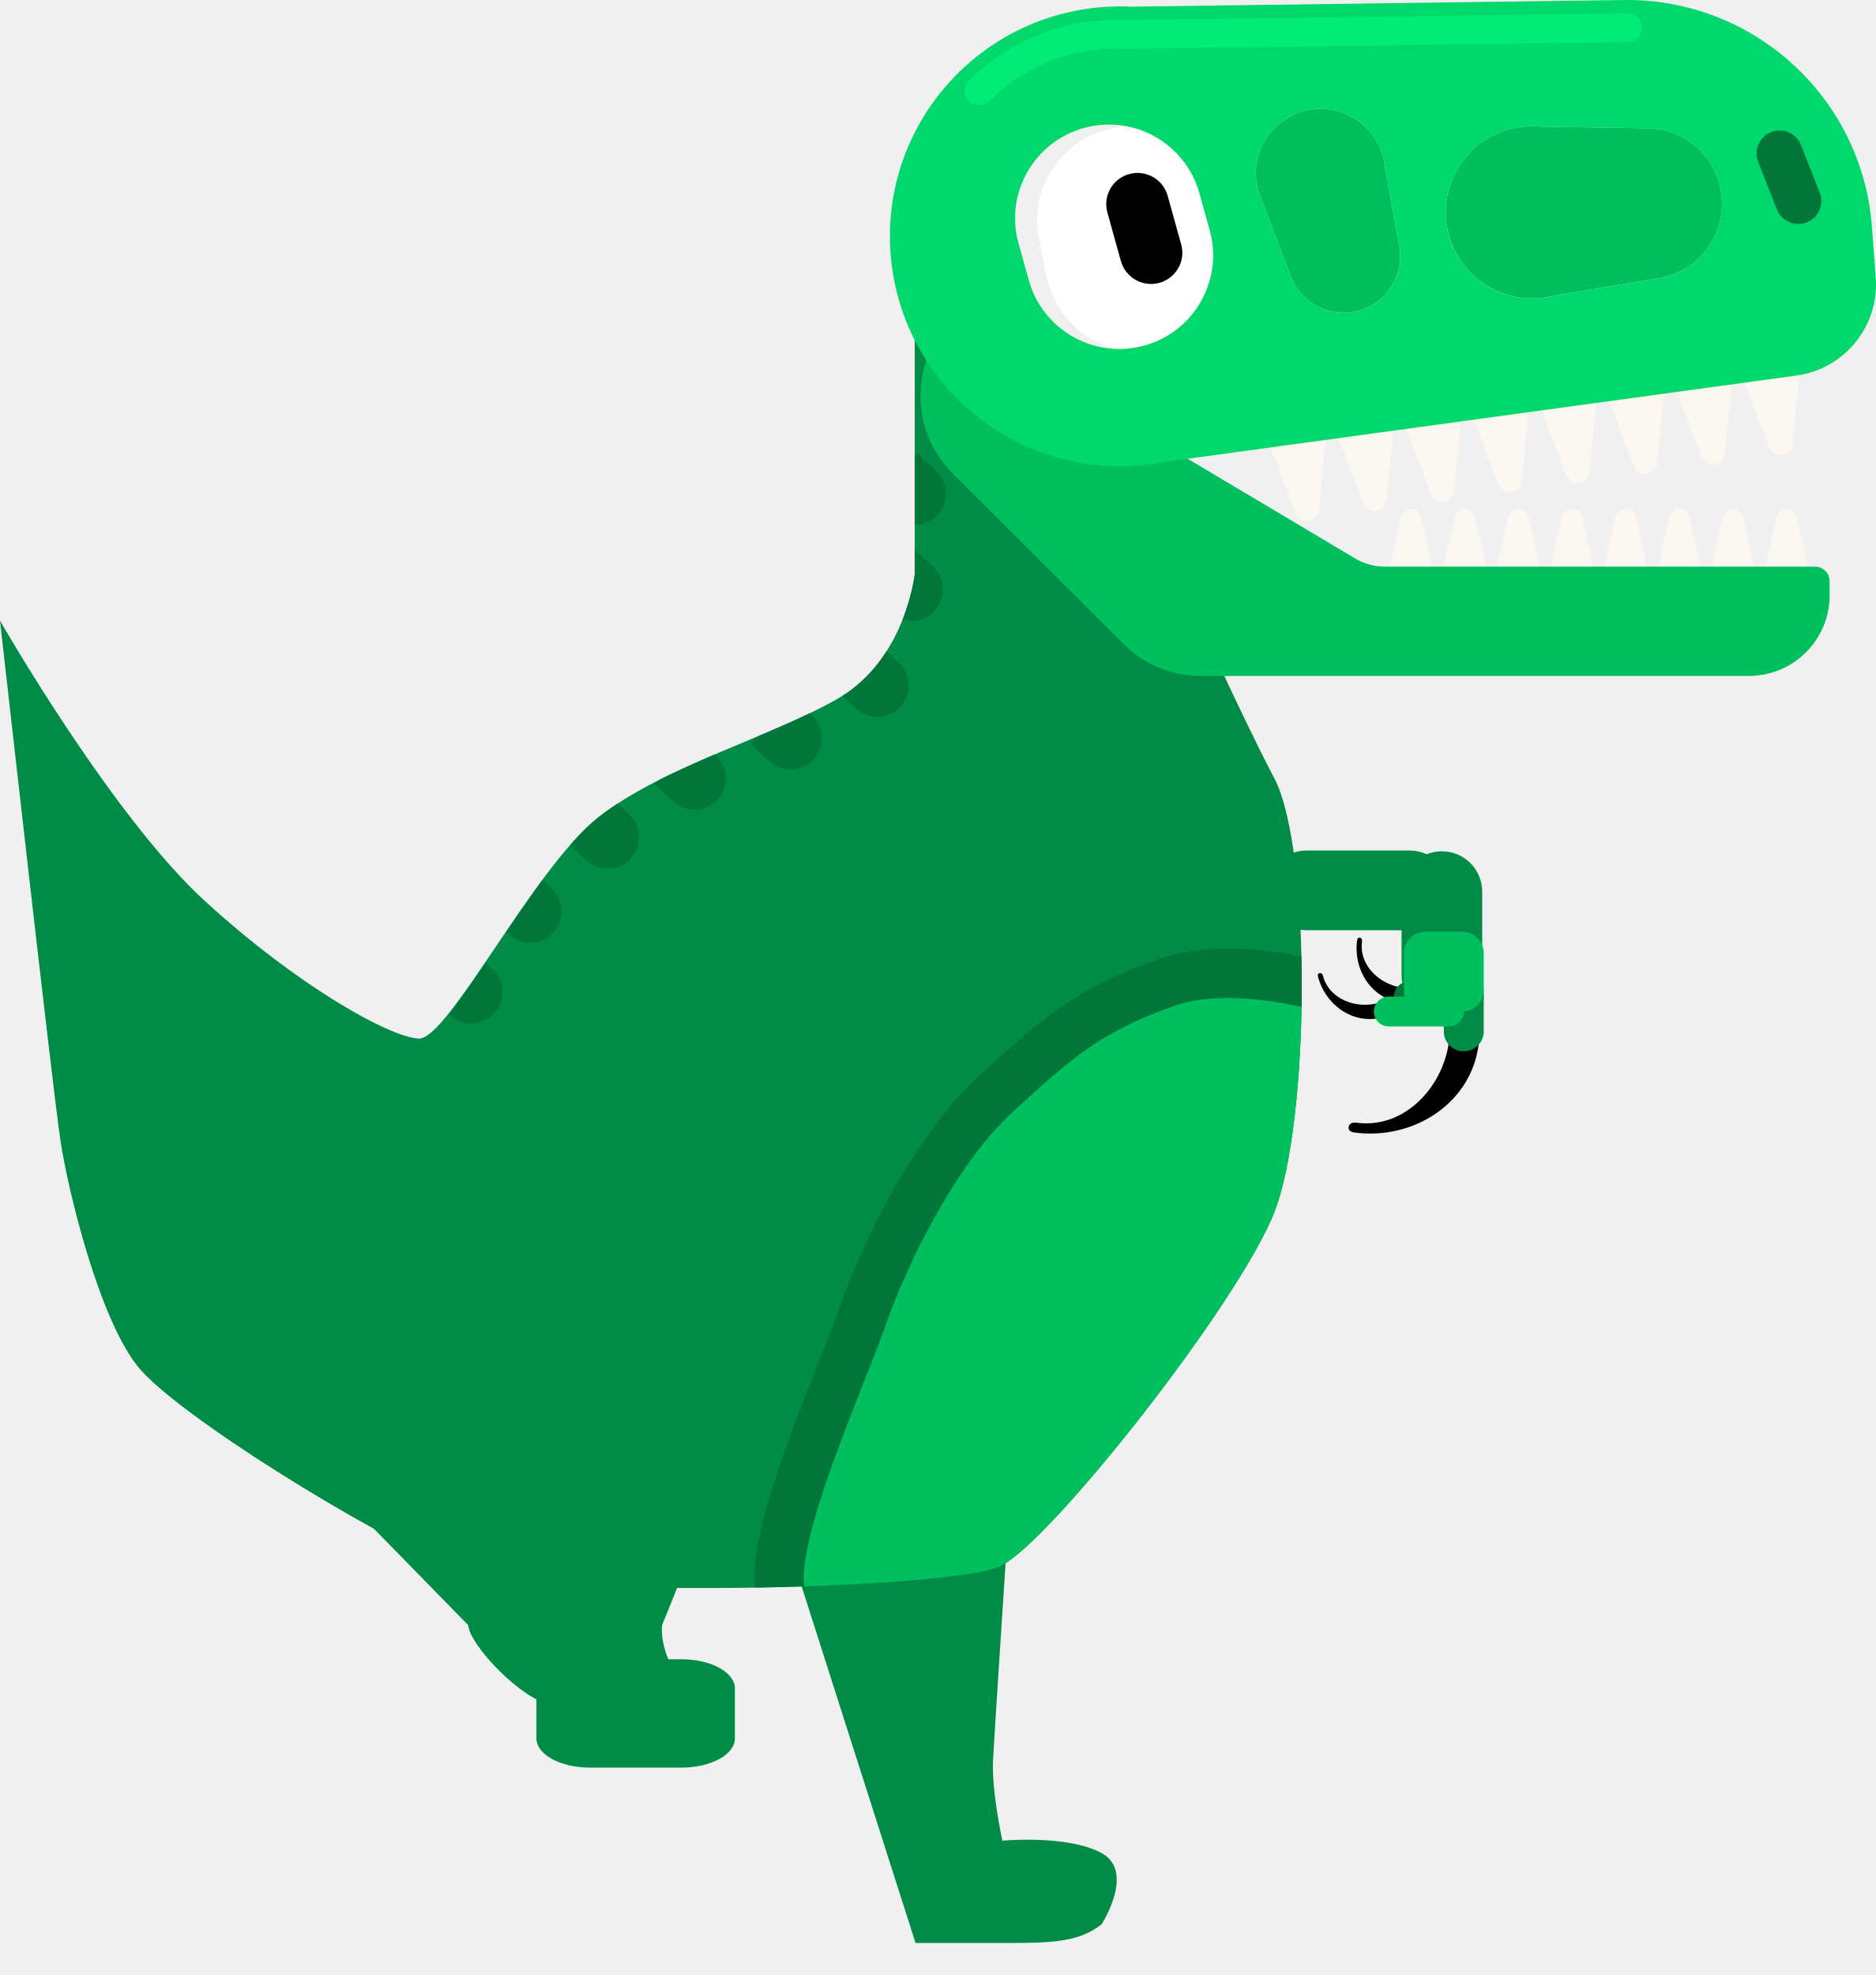
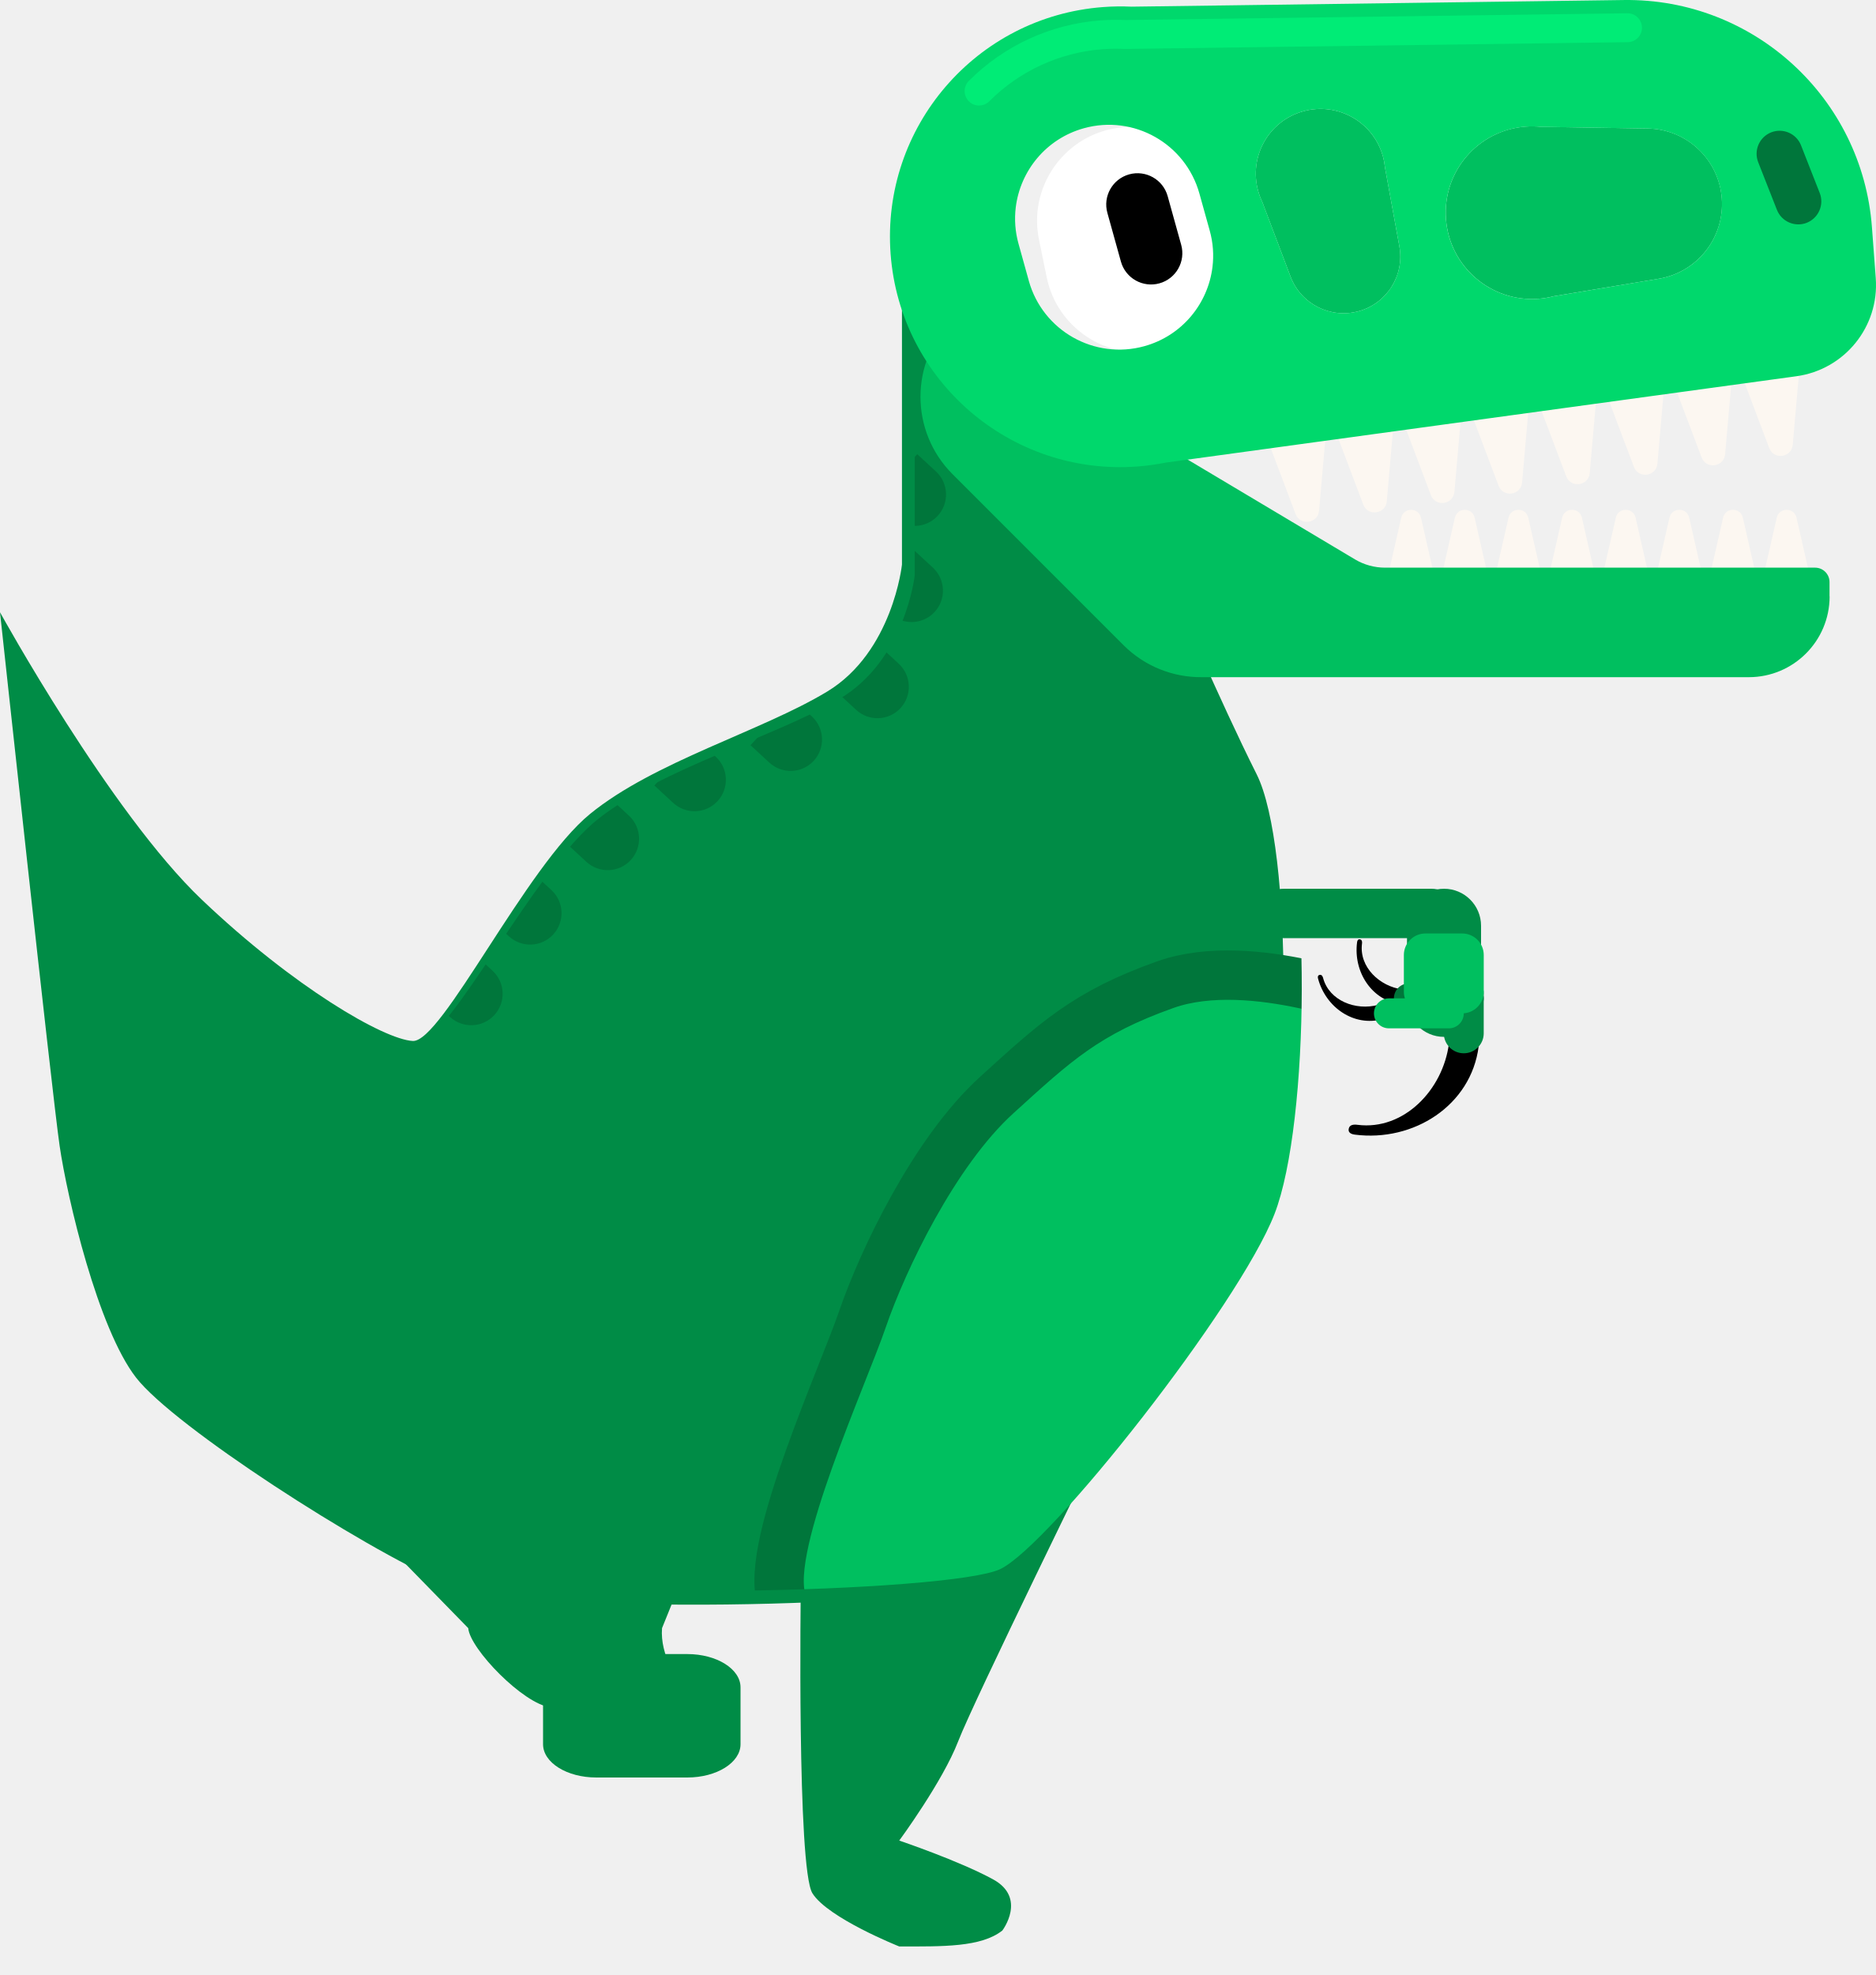
<svg xmlns="http://www.w3.org/2000/svg" width="76" height="80" viewBox="0 0 76 80" fill="none">
  <g clip-path="url(#clip0_48_286)">
-     <path d="M37.058 12.665L48.175 24.263C48.175 24.263 50.122 28.652 51.63 31.536C53.137 34.42 53.074 45.392 51.63 49.091C50.185 52.79 42.522 62.508 40.512 63.448C38.502 64.389 21.544 64.828 18.215 63.448C14.886 62.069 7.16 57.304 5.59 55.361C4.02 53.417 2.764 48.276 2.45 46.207C2.136 44.138 0 25.141 0 25.141C0 25.141 4.522 33.041 8.291 36.489C12.059 39.937 15.765 42.006 16.959 42.069C18.152 42.132 21.607 35.172 24.245 33.103C26.883 31.035 31.279 29.843 33.98 28.276C36.681 26.708 37.058 23.26 37.058 23.26V12.665Z" fill="#008C46" />
-     <path d="M23.051 61.818C26.317 63.511 28.013 62.884 28.013 62.884L26.82 65.831C26.641 68.033 29.734 69.929 26.82 69.593L22.297 69.028C21.205 68.902 19.035 66.672 18.969 65.831L11.306 57.994C11.306 57.994 19.785 60.126 23.051 61.818Z" fill="#008C46" />
-     <path d="M33.542 63.009C37.051 61.901 40.984 59.575 40.984 59.575C40.984 59.575 40.293 70.045 40.23 71.299C40.167 72.553 40.607 74.559 40.607 74.559C40.607 74.559 43.245 74.309 44.627 75.061C46.008 75.813 44.627 77.945 44.627 77.945C43.765 78.627 42.742 78.702 40.984 78.702L37.09 78.702L32.441 64.152L33.542 63.009Z" fill="#008C46" />
-     <path d="M72.779 20.931C72.683 20.507 72.077 20.507 71.98 20.931L71.51 22.984H73.249L72.779 20.931Z" fill="#FCF7F1" />
-     <path d="M69.806 20.931L69.336 22.984H71.075L70.606 20.931C70.509 20.507 69.903 20.507 69.806 20.931Z" fill="#FCF7F1" />
-     <path d="M67.632 20.931L67.163 22.984H68.901L68.432 20.931C68.335 20.507 67.729 20.507 67.632 20.931Z" fill="#FCF7F1" />
-     <path d="M65.46 20.931L64.99 22.984H66.729L66.26 20.931C66.162 20.507 65.557 20.507 65.46 20.931Z" fill="#FCF7F1" />
-     <path d="M63.286 20.931L62.816 22.984H64.555L64.086 20.931C63.989 20.507 63.383 20.507 63.286 20.931Z" fill="#FCF7F1" />
-     <path d="M61.112 20.931L60.643 22.984H62.381L61.912 20.931C61.815 20.507 61.209 20.507 61.112 20.931Z" fill="#FCF7F1" />
-     <path d="M58.94 20.931L58.47 22.984H60.209L59.739 20.931C59.642 20.507 59.037 20.507 58.94 20.931Z" fill="#FCF7F1" />
-     <path d="M56.766 20.931L56.296 22.984H58.035L57.566 20.931C57.469 20.507 56.863 20.507 56.766 20.931Z" fill="#FCF7F1" />
-     <path d="M74.121 24.114C74.121 25.918 72.656 27.38 70.848 27.38H48.698C48.69 27.38 48.682 27.38 48.675 27.38C47.531 27.386 46.386 26.955 45.513 26.084L38.589 19.172C36.857 17.443 36.857 14.64 38.589 12.913L54.896 22.619C55.263 22.837 55.684 22.953 56.113 22.953H73.534C73.856 22.953 74.118 23.214 74.118 23.536V24.112L74.121 24.114Z" fill="#00BF5F" />
-     <path d="M70.598 15.268L71.674 18.116C71.859 18.605 72.581 18.507 72.627 17.985L72.894 14.95L70.598 15.268Z" fill="#FCF7F1" />
-     <path d="M52.485 20.781C52.67 21.27 53.392 21.172 53.439 20.65L53.705 17.615L51.409 17.933L52.485 20.781Z" fill="#FCF7F1" />
-     <path d="M55.228 20.4C55.412 20.889 56.134 20.791 56.181 20.269L56.447 17.233L54.151 17.552L55.228 20.4Z" fill="#FCF7F1" />
-     <path d="M57.968 20.019C58.153 20.508 58.874 20.41 58.921 19.888L59.187 16.852L56.891 17.171L57.968 20.019Z" fill="#FCF7F1" />
-     <path d="M60.71 19.639C60.895 20.128 61.616 20.03 61.663 19.508L61.929 16.473L59.633 16.791L60.71 19.639Z" fill="#FCF7F1" />
-     <path d="M63.45 19.258C63.635 19.747 64.356 19.649 64.403 19.127L64.669 16.092L62.373 16.41L63.45 19.258Z" fill="#FCF7F1" />
-     <path d="M66.192 18.877C66.377 19.366 67.099 19.268 67.146 18.746L67.412 15.71L65.116 16.029L66.192 18.877Z" fill="#FCF7F1" />
-     <path d="M68.934 18.496C69.119 18.985 69.84 18.886 69.887 18.364L70.153 15.329L67.857 15.648L68.934 18.496Z" fill="#FCF7F1" />
-     <path d="M42.081 8.211C41.989 8.687 41.987 9.188 42.092 9.691L42.403 11.21C42.825 13.264 44.834 14.588 46.892 14.169C48.445 13.852 49.581 12.631 49.864 11.167C49.957 10.693 49.959 10.19 49.854 9.687L49.543 8.167C49.12 6.113 47.112 4.788 45.054 5.209C43.501 5.526 42.365 6.747 42.082 8.209L42.081 8.211Z" fill="white" />
-     <path d="M45.41 10.576C45.597 11.249 46.296 11.643 46.971 11.456C47.645 11.268 48.04 10.571 47.852 9.898L47.304 7.93C47.117 7.257 46.418 6.863 45.743 7.05C45.069 7.238 44.674 7.935 44.862 8.608L45.41 10.576Z" fill="black" />
-     <path d="M61.806 5.119C59.879 5.262 58.434 6.939 58.58 8.86C58.724 10.782 60.403 12.224 62.328 12.08C62.541 12.064 62.748 12.028 62.946 11.977L67.2 11.269C68.765 11.008 69.872 9.601 69.753 8.021C69.635 6.447 68.332 5.22 66.751 5.195L62.431 5.128C62.228 5.108 62.018 5.103 61.806 5.119Z" fill="#00BF5F" />
-     <path d="M52.795 4.5C51.399 4.888 50.582 6.33 50.971 7.723C51.013 7.876 51.069 8.023 51.136 8.162L52.281 11.182C52.702 12.293 53.902 12.9 55.047 12.582C56.192 12.264 56.904 11.129 56.691 9.963L56.109 6.783C56.093 6.629 56.066 6.475 56.024 6.322C55.636 4.928 54.19 4.113 52.795 4.5Z" fill="#00BF5F" />
-     <path d="M45.84 0.27L65.785 0.001C71.039 -0.069 75.442 3.953 75.834 9.184L75.989 11.246C76.136 13.208 74.729 14.943 72.776 15.212L47.224 18.705C46.851 18.779 46.469 18.832 46.081 18.861C40.942 19.246 36.464 15.4 36.079 10.269C35.696 5.139 39.55 0.67 44.688 0.285C45.077 0.256 45.462 0.252 45.84 0.27ZM41.679 11.355C42.242 13.375 44.338 14.557 46.361 13.997C47.889 13.573 48.938 12.277 49.119 10.797C49.178 10.318 49.146 9.816 49.006 9.321L48.59 7.826C48.027 5.806 45.931 4.623 43.907 5.186C42.38 5.609 41.331 6.906 41.15 8.384C41.09 8.865 41.123 9.365 41.263 9.86L41.679 11.354V11.355ZM51.136 8.162L52.28 11.182C52.701 12.292 53.902 12.9 55.047 12.581C56.191 12.264 56.904 11.129 56.691 9.963L56.108 6.782C56.093 6.629 56.066 6.475 56.024 6.322C55.636 4.928 54.19 4.113 52.795 4.5C51.399 4.887 50.582 6.329 50.97 7.723C51.013 7.876 51.069 8.023 51.136 8.162ZM62.326 12.081C62.539 12.066 62.746 12.03 62.945 11.978L67.198 11.271C68.763 11.01 69.87 9.602 69.751 8.023C69.634 6.448 68.33 5.222 66.749 5.197L62.43 5.13C62.226 5.109 62.017 5.105 61.804 5.12C59.877 5.264 58.433 6.94 58.578 8.862C58.722 10.783 60.401 12.225 62.326 12.081Z" fill="#00D86C" />
-     <path d="M39.665 4.267C39.515 4.267 39.366 4.211 39.252 4.097C39.023 3.869 39.022 3.499 39.25 3.27C40.673 1.844 42.565 0.976 44.579 0.824C44.914 0.799 45.257 0.794 45.598 0.81L65.926 0.537C65.926 0.537 65.931 0.537 65.934 0.537C66.254 0.537 66.515 0.793 66.52 1.113C66.524 1.436 66.266 1.7 65.942 1.705L45.596 1.979C45.584 1.979 45.573 1.979 45.56 1.979C45.26 1.964 44.959 1.968 44.667 1.989C42.934 2.119 41.305 2.866 40.081 4.094C39.967 4.208 39.817 4.266 39.666 4.266L39.665 4.267Z" fill="#00EC76" />
-     <path d="M73.72 7.803L73.341 6.84L72.963 5.878C72.775 5.4 72.233 5.164 71.754 5.351C71.276 5.541 71.039 6.079 71.227 6.558L71.606 7.52L71.985 8.482C72.172 8.96 72.714 9.196 73.193 9.009C73.672 8.82 73.908 8.281 73.72 7.803Z" fill="#00763B" />
-     <path d="M51.316 36.066C51.316 35.174 52.039 34.451 52.93 34.451H57.113C58.005 34.451 58.727 35.174 58.727 36.066V36.066C58.727 36.957 58.005 37.68 57.113 37.68H52.93C52.039 37.68 51.316 36.957 51.316 36.066V36.066Z" fill="#008C46" />
-     <path d="M58.413 34.483C59.315 34.483 60.046 35.214 60.046 36.116L60.046 39.496C60.046 40.398 59.315 41.129 58.413 41.129V41.129C57.511 41.129 56.78 40.398 56.78 39.496L56.78 36.116C56.78 35.214 57.511 34.483 58.413 34.483V34.483Z" fill="#008C46" />
+     <path d="M36.54 12L47.502 23.899C47.502 23.899 49.422 28.402 50.908 31.36C52.395 34.319 52.333 45.575 50.908 49.37C49.484 53.165 41.928 63.135 39.946 64.1C37.965 65.064 21.243 65.515 17.96 64.1C14.678 62.685 7.06 57.796 5.512 55.802C3.964 53.808 2.725 48.534 2.415 46.411C2.106 44.289 0 24.8 0 24.8C0 24.8 4.459 32.904 8.175 36.442C11.891 39.98 15.545 42.102 16.722 42.166C17.898 42.231 21.305 35.091 23.906 32.968C26.507 30.846 30.842 29.624 33.505 28.016C36.168 26.408 36.54 22.87 36.54 22.87V12Z" fill="#008C46" />
+     <path d="M23.052 61.931C26.318 63.626 28.014 62.998 28.014 62.998L26.82 65.95C26.641 68.157 29.734 70.056 26.82 69.719L22.298 69.154C21.206 69.027 19.036 66.793 18.969 65.95L11.306 58.099C11.306 58.099 19.786 60.235 23.052 61.931Z" fill="#008C46" />
+     <path d="M33.542 63.123C37.05 62.013 44.626 58.349 44.626 58.349C44.626 58.349 39.445 68.902 38.817 70.535C38.188 72.168 36.43 74.555 36.43 74.555C36.43 74.555 38.848 75.371 40.23 76.125C41.611 76.879 40.607 78.198 40.607 78.198C39.745 78.88 38.188 78.844 36.43 78.844C36.43 78.844 33.542 77.695 32.913 76.69C32.283 75.685 32.441 64.268 32.441 64.268L33.542 63.123Z" fill="#008C46" />
+     <path d="M72.779 20.969C72.683 20.544 72.077 20.544 71.98 20.969L71.51 23.026H73.249L72.779 20.969Z" fill="#FCF7F1" />
+     <path d="M69.806 20.969L69.336 23.026H71.075L70.606 20.969C70.509 20.544 69.903 20.544 69.806 20.969Z" fill="#FCF7F1" />
+     <path d="M67.633 20.969L67.163 23.026H68.902L68.432 20.969C68.335 20.544 67.73 20.544 67.633 20.969Z" fill="#FCF7F1" />
+     <path d="M65.46 20.969L64.99 23.026H66.729L66.26 20.969C66.162 20.544 65.557 20.544 65.46 20.969Z" fill="#FCF7F1" />
+     <path d="M63.286 20.969L62.816 23.026H64.555L64.086 20.969C63.989 20.544 63.383 20.544 63.286 20.969Z" fill="#FCF7F1" />
+     <path d="M61.113 20.969L60.643 23.026H62.382L61.912 20.969C61.815 20.544 61.21 20.544 61.113 20.969Z" fill="#FCF7F1" />
+     <path d="M58.94 20.969L58.471 23.026H60.209L59.74 20.969C59.643 20.544 59.037 20.544 58.94 20.969Z" fill="#FCF7F1" />
+     <path d="M56.766 20.969L56.297 23.026H58.036L57.566 20.969C57.469 20.544 56.863 20.544 56.766 20.969Z" fill="#FCF7F1" />
+     <path d="M74.121 24.157C74.121 25.965 72.656 27.43 70.848 27.43H48.698C48.69 27.43 48.682 27.43 48.675 27.43C47.531 27.436 46.386 27.004 45.513 26.131L38.589 19.207C36.857 17.475 36.857 14.667 38.589 12.936L54.895 22.66C55.263 22.879 55.684 22.994 56.113 22.994H73.534C73.856 22.994 74.117 23.256 74.117 23.578V24.156L74.121 24.157Z" fill="#00BF5F" />
+     <path d="M70.598 15.296L71.674 18.149C71.859 18.639 72.581 18.54 72.627 18.017L72.894 14.977L70.598 15.296Z" fill="#FCF7F1" />
+     <path d="M52.485 20.819C52.67 21.309 53.392 21.21 53.438 20.687L53.705 17.646L51.409 17.966L52.485 20.819Z" fill="#FCF7F1" />
+     <path d="M55.228 20.437C55.412 20.927 56.134 20.828 56.181 20.305L56.447 17.265L54.151 17.584L55.228 20.437Z" fill="#FCF7F1" />
+     <path d="M57.968 20.056C58.153 20.546 58.874 20.447 58.921 19.924L59.187 16.883L56.891 17.203L57.968 20.056Z" fill="#FCF7F1" />
+     <path d="M60.71 19.675C60.895 20.165 61.616 20.066 61.663 19.543L61.929 16.502L59.633 16.822L60.71 19.675Z" fill="#FCF7F1" />
+     <path d="M63.45 19.293C63.635 19.783 64.356 19.684 64.403 19.162L64.669 16.121L62.373 16.44L63.45 19.293Z" fill="#FCF7F1" />
+     <path d="M66.192 18.911C66.377 19.401 67.098 19.302 67.145 18.78L67.411 15.739L65.115 16.058L66.192 18.911Z" fill="#FCF7F1" />
+     <path d="M68.935 18.529C69.119 19.019 69.841 18.921 69.888 18.398L70.154 15.357L67.858 15.676L68.935 18.529Z" fill="#FCF7F1" />
+     <path d="M42.081 8.226C41.989 8.702 41.987 9.204 42.092 9.709L42.403 11.23C42.825 13.288 44.834 14.615 46.892 14.194C48.445 13.877 49.581 12.653 49.864 11.188C49.957 10.712 49.959 10.209 49.854 9.704L49.543 8.181C49.12 6.124 47.112 4.797 45.054 5.219C43.501 5.536 42.365 6.76 42.082 8.224L42.081 8.226Z" fill="white" />
+     <path d="M45.41 10.595C45.597 11.27 46.296 11.664 46.971 11.477C47.645 11.289 48.04 10.59 47.852 9.916L47.304 7.945C47.117 7.271 46.418 6.876 45.743 7.063C45.069 7.251 44.674 7.95 44.862 8.624L45.41 10.595Z" fill="black" />
+     <path d="M61.806 5.128C59.879 5.272 58.434 6.951 58.58 8.876C58.724 10.801 60.403 12.246 62.328 12.102C62.541 12.086 62.748 12.05 62.946 11.998L67.2 11.29C68.765 11.028 69.872 9.618 69.753 8.036C69.635 6.458 68.332 5.23 66.751 5.205L62.431 5.137C62.228 5.117 62.018 5.112 61.806 5.128Z" fill="#00BF5F" />
+     <path d="M52.795 4.508C51.399 4.896 50.582 6.341 50.971 7.737C51.013 7.89 51.069 8.037 51.136 8.177L52.281 11.202C52.702 12.315 53.902 12.923 55.047 12.604C56.191 12.286 56.904 11.149 56.691 9.981L56.109 6.795C56.093 6.641 56.066 6.486 56.024 6.333C55.636 4.937 54.19 4.12 52.795 4.508Z" fill="#00BF5F" />
+     <path d="M45.841 0.27L65.785 0.001C71.039 -0.07 75.442 3.96 75.835 9.2L75.99 11.266C76.137 13.232 74.73 14.97 72.776 15.24L47.224 18.739C46.852 18.813 46.47 18.866 46.082 18.896C40.942 19.281 36.465 15.428 36.08 10.288C35.696 5.148 39.551 0.671 44.689 0.286C45.077 0.256 45.462 0.253 45.841 0.27ZM41.679 11.376C42.243 13.399 44.338 14.584 46.362 14.022C47.889 13.598 48.938 12.299 49.119 10.817C49.179 10.336 49.146 9.834 49.007 9.338L48.59 7.84C48.027 5.817 45.931 4.632 43.908 5.195C42.38 5.619 41.332 6.918 41.15 8.399C41.091 8.881 41.124 9.382 41.263 9.878L41.679 11.374V11.376ZM51.137 8.177L52.281 11.202C52.702 12.315 53.902 12.923 55.048 12.604C56.192 12.287 56.904 11.149 56.691 9.981L56.109 6.795C56.093 6.641 56.067 6.486 56.024 6.333C55.636 4.937 54.19 4.12 52.796 4.508C51.4 4.896 50.583 6.341 50.971 7.737C51.013 7.89 51.069 8.037 51.137 8.177ZM62.327 12.103C62.54 12.088 62.746 12.052 62.945 12L67.199 11.291C68.764 11.03 69.87 9.62 69.751 8.037C69.634 6.46 68.33 5.231 66.75 5.206L62.43 5.139C62.227 5.119 62.017 5.114 61.804 5.13C59.877 5.274 58.433 6.953 58.578 8.878C58.722 10.803 60.402 12.247 62.327 12.103Z" fill="#00D86C" />
+     <path d="M39.664 4.275C39.514 4.275 39.365 4.219 39.251 4.104C39.023 3.876 39.021 3.505 39.25 3.276C40.672 1.848 42.564 0.977 44.579 0.826C44.914 0.801 45.256 0.796 45.597 0.811L65.926 0.538C65.926 0.538 65.93 0.538 65.934 0.538C66.253 0.538 66.514 0.794 66.519 1.115C66.524 1.439 66.265 1.704 65.941 1.708L45.596 1.982C45.583 1.982 45.572 1.982 45.56 1.982C45.259 1.968 44.959 1.971 44.666 1.993C42.934 2.123 41.305 2.871 40.081 4.101C39.967 4.215 39.816 4.273 39.666 4.273L39.664 4.275Z" fill="#00EC76" />
+     <path d="M73.72 7.816L73.341 6.852L72.963 5.888C72.775 5.409 72.233 5.173 71.754 5.361C71.276 5.55 71.039 6.09 71.227 6.569L71.606 7.533L71.985 8.497C72.172 8.976 72.714 9.212 73.193 9.025C73.672 8.835 73.908 8.295 73.72 7.816Z" fill="#00763B" />
+     <path d="M51 37C51 36.448 51.448 36 52 36H58C58.552 36 59 36.448 59 37V37C59 37.552 58.552 38 58 38H52C51.448 38 51 37.552 51 37V37Z" fill="#008C46" />
+     <path d="M58.5 36C59.328 36 60 36.672 60 37.5L60 40.5C60 41.328 59.328 42 58.5 42V42C57.672 42 57 41.328 57 40.5L57 37.5C57 36.672 57.672 36 58.5 36V36Z" fill="#008C46" />
    <mask id="mask0_48_286" style="mask-type:alpha" maskUnits="userSpaceOnUse" x="0" y="12" width="53" height="53">
-       <path d="M37.058 12.665L48.175 24.263C48.175 24.263 50.122 28.652 51.63 31.536C53.137 34.42 53.074 45.392 51.63 49.091C50.185 52.79 42.522 62.508 40.512 63.448C38.502 64.389 21.544 64.828 18.215 63.448C14.886 62.069 7.16 57.304 5.59 55.361C4.02 53.417 2.764 48.276 2.45 46.207C2.136 44.138 0 25.141 0 25.141C0 25.141 4.522 33.041 8.291 36.489C12.059 39.937 15.703 42.006 16.959 42.069C18.215 42.132 21.607 35.172 24.245 33.103C26.883 31.035 31.279 29.843 33.98 28.276C36.681 26.708 37.058 23.26 37.058 23.26V12.665Z" fill="#008C46" />
+       <path d="M37.058 12.688L48.175 24.307C48.175 24.307 50.122 28.704 51.63 31.593C53.137 34.482 53.074 45.474 51.63 49.18C50.185 52.886 42.522 62.621 40.512 63.563C38.502 64.505 21.544 64.945 18.215 63.563C14.886 62.181 7.16 57.408 5.59 55.461C4.02 53.514 2.764 48.363 2.45 46.291C2.136 44.218 0 25.187 0 25.187C0 25.187 4.522 33.101 8.291 36.555C12.059 40.01 15.702 42.082 16.959 42.145C18.215 42.208 21.607 35.236 24.244 33.163C26.883 31.091 31.279 29.897 33.98 28.327C36.681 26.757 37.058 23.302 37.058 23.302V12.688Z" fill="#008C46" />
    </mask>
    <g mask="url(#mask0_48_286)">
-       <path d="M33.921 27.998L34.683 28.702C35.2 29.178 36.004 29.145 36.48 28.631C36.957 28.115 36.925 27.312 36.409 26.837L35.651 26.138L33.92 27.999L33.921 27.998Z" fill="#00763B" />
-       <path d="M30.404 30.13L31.166 30.834C31.682 31.31 32.487 31.277 32.963 30.763C33.44 30.247 33.408 29.444 32.892 28.969L32.134 28.27L30.403 30.131L30.404 30.13Z" fill="#00763B" />
-       <path d="M35.428 20.224L36.191 20.927C36.707 21.403 37.512 21.371 37.988 20.856C38.465 20.341 38.433 19.538 37.917 19.062L37.159 18.363L35.428 20.225L35.428 20.224Z" fill="#00763B" />
-       <path d="M35.303 24.111L36.065 24.814C36.581 25.291 37.386 25.258 37.862 24.744C38.339 24.228 38.307 23.425 37.791 22.95L37.033 22.251L35.302 24.112L35.303 24.111Z" fill="#00763B" />
-       <path d="M26.509 31.76L27.272 32.464C27.788 32.94 28.593 32.907 29.069 32.392C29.546 31.877 29.514 31.074 28.998 30.598L28.24 29.9L26.509 31.761L26.509 31.76Z" fill="#00763B" />
-       <path d="M22.992 34.142L23.754 34.846C24.271 35.322 25.076 35.289 25.552 34.775C26.029 34.259 25.996 33.456 25.48 32.981L24.722 32.282L22.991 34.143L22.992 34.142Z" fill="#00763B" />
-       <path d="M19.851 37.152L20.614 37.855C21.13 38.332 21.935 38.299 22.411 37.785C22.888 37.269 22.855 36.466 22.34 35.99L21.582 35.292L19.85 37.153L19.851 37.152Z" fill="#00763B" />
-       <path d="M17.465 40.412L18.227 41.115C18.743 41.591 19.548 41.559 20.024 41.044C20.501 40.529 20.469 39.725 19.953 39.25L19.195 38.551L17.464 40.413L17.465 40.412Z" fill="#00763B" />
-       <path d="M47.214 39.809C48.999 39.178 51.196 39.439 52.811 39.782C53.644 39.959 54.377 40.17 54.9 40.337C55.162 40.421 55.373 40.495 55.521 40.547C55.595 40.574 55.653 40.595 55.694 40.61C55.714 40.617 55.73 40.623 55.741 40.627C55.746 40.63 55.751 40.632 55.754 40.633C55.756 40.634 55.757 40.634 55.758 40.634L55.76 40.635C55.76 40.638 55.742 40.682 55.398 41.567L55.761 40.635L56.725 41.01L56.318 41.961L51.481 53.247L51.421 53.386L51.323 53.502L41.812 64.661L41.622 64.885L41.339 64.97H41.337C41.336 64.971 41.335 64.972 41.333 64.972C41.328 64.974 41.322 64.976 41.314 64.978C41.298 64.983 41.275 64.989 41.246 64.998C41.186 65.015 41.101 65.04 40.992 65.071C40.774 65.132 40.463 65.219 40.088 65.316C39.342 65.51 38.331 65.751 37.291 65.937C36.265 66.121 35.155 66.262 34.228 66.229C33.768 66.213 33.288 66.151 32.867 65.992C32.443 65.832 31.959 65.522 31.731 64.943C31.567 64.525 31.546 64.057 31.57 63.642C31.595 63.208 31.675 62.73 31.786 62.239C32.006 61.255 32.372 60.119 32.773 58.998C33.175 57.871 33.624 56.73 34.017 55.736C34.416 54.728 34.748 53.894 34.938 53.342C35.357 52.124 36.086 50.44 37.012 48.783C37.932 47.137 39.087 45.447 40.379 44.275C42.743 42.131 43.999 40.946 47.214 39.809Z" fill="#00BF5F" stroke="#00763B" stroke-width="2" />
+       <path d="M33.921 28.049L34.684 28.754C35.2 29.231 36.005 29.198 36.481 28.683C36.958 28.166 36.925 27.361 36.41 26.886L35.652 26.185L33.92 28.05L33.921 28.049Z" fill="#00763B" />
+       <path d="M30.404 30.185L31.166 30.89C31.683 31.366 32.488 31.334 32.964 30.819C33.441 30.302 33.408 29.497 32.892 29.021L32.135 28.321L30.403 30.186L30.404 30.185Z" fill="#00763B" />
+       <path d="M35.428 20.261L36.191 20.965C36.707 21.442 37.512 21.41 37.988 20.894C38.465 20.378 38.433 19.573 37.917 19.097L37.159 18.397L35.428 20.261L35.428 20.261Z" fill="#00763B" />
+       <path d="M35.303 24.155L36.065 24.86C36.582 25.337 37.387 25.304 37.863 24.789C38.34 24.272 38.307 23.467 37.791 22.991L37.033 22.291L35.302 24.156L35.303 24.155Z" fill="#00763B" />
+       <path d="M26.509 31.817L27.272 32.522C27.788 32.999 28.593 32.967 29.069 32.451C29.546 31.934 29.514 31.13 28.998 30.654L28.24 29.953L26.509 31.818L26.509 31.817Z" fill="#00763B" />
+       <path d="M22.992 34.204L23.755 34.909C24.271 35.386 25.076 35.354 25.552 34.838C26.029 34.322 25.997 33.517 25.481 33.041L24.723 32.341L22.991 34.205L22.992 34.204Z" fill="#00763B" />
+       <path d="M19.852 37.219L20.614 37.924C21.131 38.401 21.935 38.368 22.411 37.853C22.888 37.336 22.856 36.531 22.34 36.055L21.582 35.355L19.851 37.22L19.852 37.219Z" fill="#00763B" />
+       <path d="M17.465 40.486L18.227 41.19C18.744 41.667 19.549 41.635 20.025 41.119C20.502 40.603 20.469 39.798 19.954 39.322L19.195 38.622L17.464 40.486L17.465 40.486Z" fill="#00763B" />
+       <path d="M47.214 39.883C48.998 39.251 51.196 39.512 52.812 39.856C53.645 40.033 54.377 40.245 54.9 40.413C55.163 40.496 55.375 40.57 55.523 40.623C55.596 40.649 55.654 40.67 55.694 40.685C55.715 40.693 55.731 40.699 55.742 40.704C55.747 40.706 55.752 40.707 55.755 40.709C55.757 40.709 55.759 40.709 55.76 40.709L55.761 40.71H55.762L56.725 41.086L56.318 42.036L51.481 53.341L51.422 53.481L51.324 53.596L41.813 64.777L41.622 65.001L41.341 65.085L41.052 64.128L41.34 65.085V65.086H41.338C41.337 65.087 41.335 65.088 41.333 65.088C41.329 65.09 41.322 65.091 41.315 65.093C41.299 65.098 41.276 65.105 41.246 65.114C41.187 65.131 41.101 65.156 40.992 65.187C40.774 65.249 40.463 65.335 40.089 65.432C39.342 65.626 38.332 65.869 37.293 66.055C36.267 66.24 35.156 66.38 34.228 66.347C33.769 66.331 33.288 66.269 32.866 66.11C32.442 65.949 31.959 65.639 31.731 65.059C31.567 64.641 31.547 64.173 31.57 63.757C31.595 63.323 31.676 62.844 31.786 62.352C32.007 61.367 32.372 60.229 32.773 59.105C33.175 57.977 33.623 56.834 34.017 55.838C34.416 54.828 34.749 53.993 34.938 53.44C35.357 52.22 36.085 50.532 37.012 48.873C37.932 47.224 39.087 45.531 40.379 44.357C42.743 42.209 43.998 41.022 47.214 39.883Z" fill="#00BF5F" stroke="#00763B" stroke-width="2" />
    </g>
-     <path d="M57.026 40.307C57.026 40.191 56.939 40.023 56.821 40.007C55.885 39.886 55.059 39.096 55.175 38.162C55.178 38.137 55.196 38.023 55.12 37.99C55.064 37.966 54.994 37.974 54.977 38.102C54.822 39.293 55.567 40.455 56.76 40.609C56.889 40.626 57.007 40.467 57.023 40.338C57.025 40.328 57.026 40.318 57.026 40.308L57.026 40.307Z" fill="black" />
-     <path d="M57.076 40.973C56.741 40.973 56.469 40.702 56.469 40.368C56.469 40.033 56.741 39.762 57.076 39.762L59.502 39.762C59.837 39.762 60.109 40.033 60.109 40.368C60.109 40.702 59.837 40.973 59.502 40.973L57.076 40.973Z" fill="#00763B" />
-     <path d="M59.299 41.785C59.066 41.785 58.728 41.959 58.698 42.196C58.456 44.063 56.873 45.714 55.002 45.481C54.951 45.474 54.721 45.438 54.655 45.59C54.607 45.702 54.623 45.843 54.88 45.876C57.266 46.184 59.593 44.698 59.901 42.317C59.934 42.059 59.618 41.823 59.36 41.79C59.339 41.787 59.319 41.786 59.299 41.786L59.299 41.785Z" fill="black" />
-     <path d="M56.136 40.829C56.092 40.722 55.947 40.599 55.831 40.631C54.921 40.877 53.854 40.463 53.604 39.555C53.598 39.53 53.57 39.417 53.488 39.416C53.427 39.416 53.364 39.449 53.398 39.574C53.712 40.734 54.845 41.522 56.006 41.209C56.131 41.175 56.18 40.983 56.146 40.858C56.143 40.848 56.14 40.839 56.136 40.829Z" fill="black" />
-     <path d="M60.108 41.78C60.108 42.226 59.746 42.587 59.3 42.587C58.853 42.587 58.491 42.226 58.491 41.78L58.491 40.165C58.491 39.719 58.853 39.358 59.3 39.358C59.746 39.358 60.108 39.719 60.108 40.165L60.108 41.78Z" fill="#008C46" />
-     <path d="M59.236 40.973L57.745 40.973C57.264 40.973 56.873 40.583 56.873 40.102L56.873 38.614C56.873 38.133 57.264 37.743 57.745 37.743L59.236 37.743C59.718 37.743 60.109 38.133 60.109 38.614L60.109 40.102C60.109 40.583 59.718 40.973 59.236 40.973Z" fill="#00BF5F" />
-     <path d="M56.267 41.578C55.932 41.578 55.66 41.307 55.66 40.973C55.66 40.638 55.932 40.367 56.267 40.367L58.693 40.367C59.028 40.367 59.3 40.638 59.3 40.973C59.3 41.307 59.028 41.578 58.693 41.578L56.267 41.578Z" fill="#00BF5F" />
-     <path d="M27.605 71.599L23.9 71.599C22.703 71.599 21.732 71.069 21.732 70.415L21.732 68.393C21.732 67.74 22.703 67.21 23.9 67.21L27.605 67.21C28.802 67.21 29.772 67.74 29.772 68.393L29.772 70.415C29.772 71.069 28.802 71.599 27.605 71.599Z" fill="#008C46" />
+     <path d="M57.027 40.38C57.027 40.263 56.94 40.095 56.821 40.079C55.886 39.958 55.059 39.167 55.176 38.231C55.179 38.206 55.197 38.091 55.121 38.058C55.064 38.034 54.994 38.042 54.977 38.171C54.823 39.364 55.567 40.528 56.76 40.682C56.889 40.699 57.007 40.54 57.024 40.411C57.025 40.401 57.026 40.391 57.026 40.38L57.027 40.38Z" fill="black" />
+     <path d="M57.076 41.047C56.741 41.047 56.469 40.776 56.469 40.441C56.469 40.106 56.741 39.834 57.076 39.834L59.502 39.834C59.837 39.834 60.109 40.106 60.109 40.441C60.109 40.776 59.837 41.047 59.502 41.047L57.076 41.047Z" fill="#00763B" />
+     <path d="M59.3 41.861C59.066 41.861 58.729 42.034 58.699 42.272C58.457 44.143 56.874 45.797 55.002 45.563C54.951 45.556 54.721 45.52 54.656 45.672C54.608 45.785 54.623 45.925 54.881 45.959C57.267 46.267 59.594 44.779 59.902 42.393C59.935 42.135 59.618 41.899 59.36 41.865C59.34 41.863 59.319 41.861 59.299 41.861L59.3 41.861Z" fill="black" />
+     <path d="M56.136 40.903C56.092 40.795 55.947 40.672 55.831 40.704C54.921 40.95 53.854 40.535 53.604 39.626C53.598 39.601 53.57 39.488 53.488 39.487C53.427 39.486 53.364 39.52 53.398 39.645C53.712 40.807 54.845 41.597 56.006 41.283C56.131 41.249 56.18 41.057 56.146 40.932C56.143 40.922 56.14 40.912 56.136 40.903Z" fill="black" />
+     <path d="M60.108 41.856C60.108 42.303 59.746 42.665 59.3 42.665C58.853 42.665 58.491 42.303 58.491 41.856L58.491 40.238C58.491 39.791 58.853 39.429 59.3 39.429C59.746 39.429 60.108 39.791 60.108 40.238L60.108 41.856Z" fill="#008C46" />
+     <path d="M59.237 41.047L57.746 41.047C57.264 41.047 56.873 40.657 56.873 40.175L56.873 38.684C56.873 38.202 57.264 37.812 57.746 37.812L59.237 37.812C59.719 37.812 60.109 38.202 60.109 38.684L60.109 40.175C60.109 40.657 59.719 41.047 59.237 41.047Z" fill="#00BF5F" />
+     <path d="M56.267 41.654C55.932 41.654 55.661 41.382 55.661 41.047C55.661 40.712 55.932 40.44 56.267 40.44L58.694 40.44C59.029 40.44 59.3 40.712 59.3 41.047C59.3 41.382 59.029 41.654 58.694 41.654L56.267 41.654Z" fill="#00BF5F" />
+     <path d="M27.843 72L24.157 72C22.966 72 22 71.397 22 70.652L22 68.348C22 67.603 22.966 67 24.157 67L27.843 67C29.034 67 30 67.603 30 68.348L30 70.652C30 71.397 29.034 72 27.843 72Z" fill="#008C46" />
  </g>
  <defs>
    <clipPath id="clip0_48_286">
      <rect width="76" height="80" fill="white" />
    </clipPath>
  </defs>
</svg>
